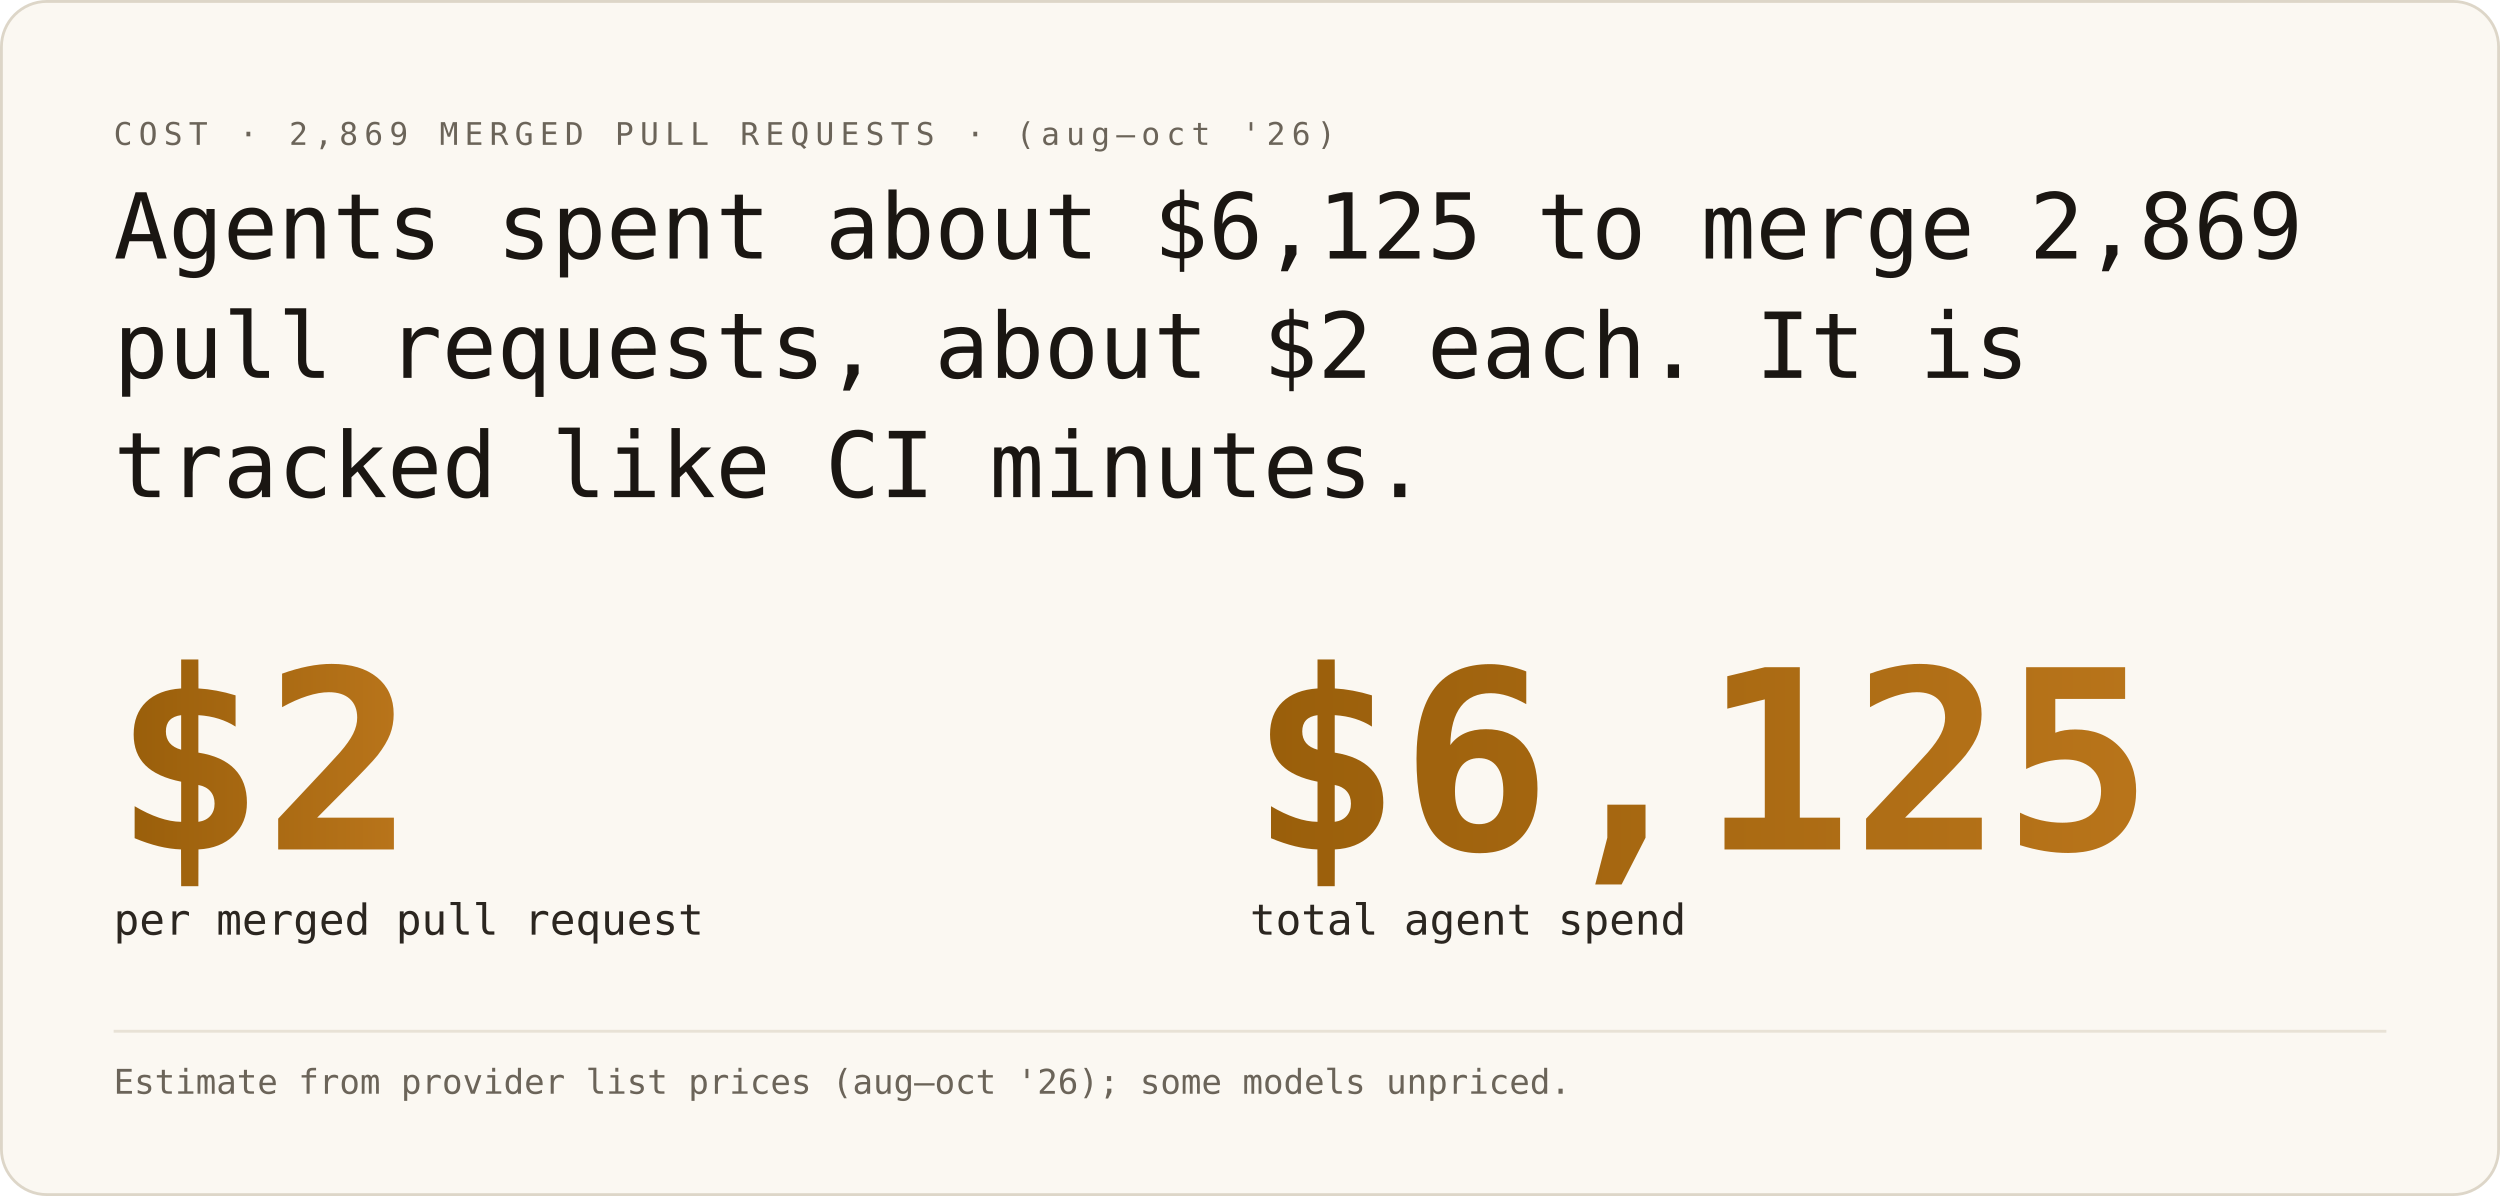
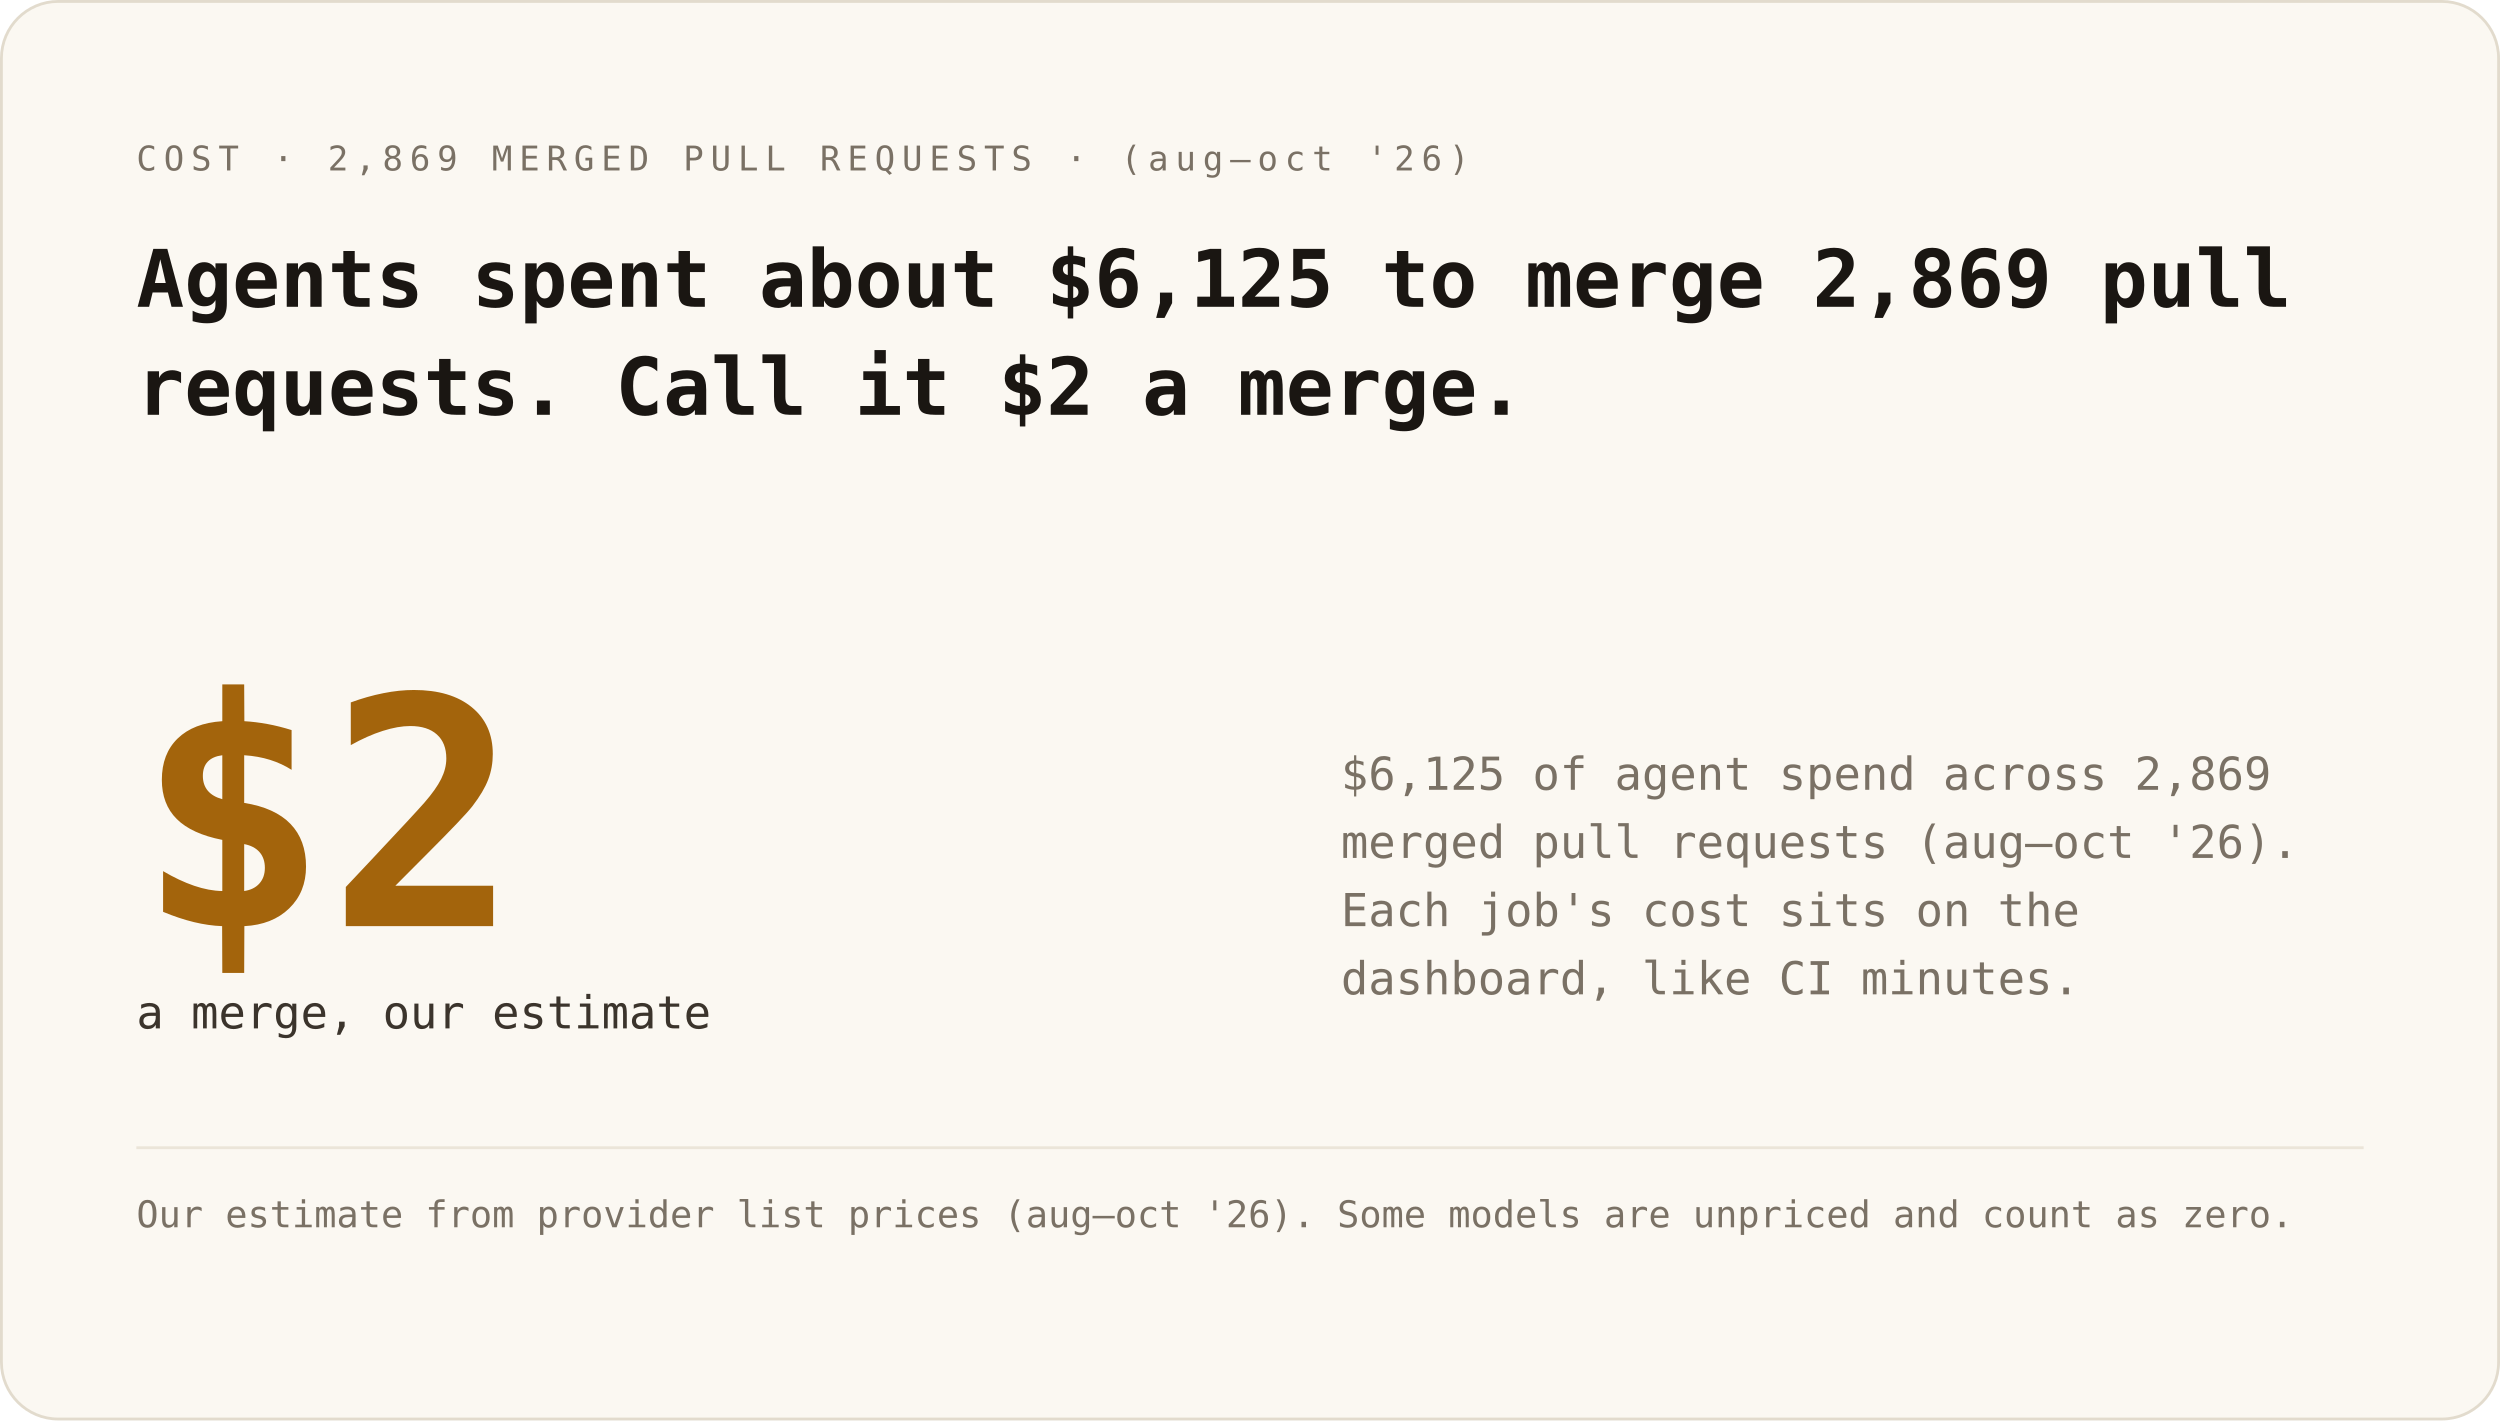
- <svg xmlns="http://www.w3.org/2000/svg" width="1760" height="842" viewBox="0 0 880 421" role="img" aria-label="about $2 of agent spend per merged pull request" font-family="'IBM Plex Mono', 'JetBrains Mono', ui-monospace, SFMono-Regular, Menlo, Consolas, monospace">
-   <defs>
-     <linearGradient id="amber" x1="0" y1="0" x2="1" y2="0">
-       <stop offset="0" stop-color="#9a5f0b" />
-       <stop offset="1" stop-color="#b8741a" />
-     </linearGradient>
-     <filter id="glow" x="-20%" y="-40%" width="140%" height="180%">
-       <feGaussianBlur stdDeviation="5" />
-     </filter>
-   </defs>
-   <rect x="0.5" y="0.5" width="879" height="420" rx="16" fill="#fbf8f2" stroke="#ddd6c8" />
-   <text x="40" y="51" fill="#6b6459" font-size="11" font-weight="500" letter-spacing="2.2">COST · 2,869 MERGED PULL REQUESTS · (aug–oct '26)</text>
-   <text x="40" y="91" fill="#1a1612" font-size="32">Agents spent about $6,125 to merge 2,869</text>
-   <text x="40" y="133" fill="#1a1612" font-size="32">pull requests, about $2 each. It is</text>
-   <text x="40" y="175" fill="#1a1612" font-size="32">tracked like CI minutes.</text>
-   <text x="40" y="299" fill="url(#amber)" font-size="88" font-weight="700">$2</text>
-   <text x="40" y="329" fill="#2b2620" font-size="15">per merged pull request</text>
-   <text x="440" y="299" fill="url(#amber)" font-size="88" font-weight="700">$6,125</text>
-   <text x="440" y="329" fill="#2b2620" font-size="15">total agent spend</text>
-   <line x1="40" y1="363" x2="840" y2="363" stroke="#e8e2d6" />
-   <text x="40" y="385" fill="#6b6459" font-size="12">Estimate from provider list prices (aug–oct '26); some models unpriced.</text>
+ <svg xmlns="http://www.w3.org/2000/svg" width="1760" height="1000" viewBox="0 0 880 500" role="img" aria-label="Agents spent about $6,125 to merge 2,869 pull requests, call it $2 a merge." font-family="'IBM Plex Mono', 'JetBrains Mono', ui-monospace, SFMono-Regular, Menlo, Consolas, monospace">
+   <rect x="0.5" y="0.5" width="879" height="499" rx="20" fill="#fbf8f2" stroke="#e2dbcd" />
+   <text x="48" y="60" fill="#7a7165" font-size="12" font-weight="500" letter-spacing="2.4">COST · 2,869 MERGED PULL REQUESTS · (aug–oct '26)</text>
+   <text x="48" y="108" fill="#1a1612" font-size="28" font-weight="700">Agents spent about $6,125 to merge 2,869 pull</text>
+   <text x="48" y="146" fill="#1a1612" font-size="28" font-weight="700">requests. Call it $2 a merge.</text>
+   <text x="48" y="326" fill="#a3640c" font-size="112" font-weight="700">$2</text>
+   <text x="48" y="362" fill="#3b342c" font-size="16">a merge, our estimate</text>
+   <text x="472" y="278" fill="#7a7165" font-size="16">$6,125 of agent spend across 2,869</text>
+   <text x="472" y="302" fill="#7a7165" font-size="16">merged pull requests (aug–oct '26).</text>
+   <text x="472" y="326" fill="#7a7165" font-size="16">Each job's cost sits on the</text>
+   <text x="472" y="350" fill="#7a7165" font-size="16">dashboard, like CI minutes.</text>
+   <line x1="48" y1="404" x2="832" y2="404" stroke="#ebe5d9" />
+   <text x="48" y="432" fill="#7a7165" font-size="13">Our estimate from provider list prices (aug–oct '26). Some models are unpriced and count as zero.</text>
</svg>
